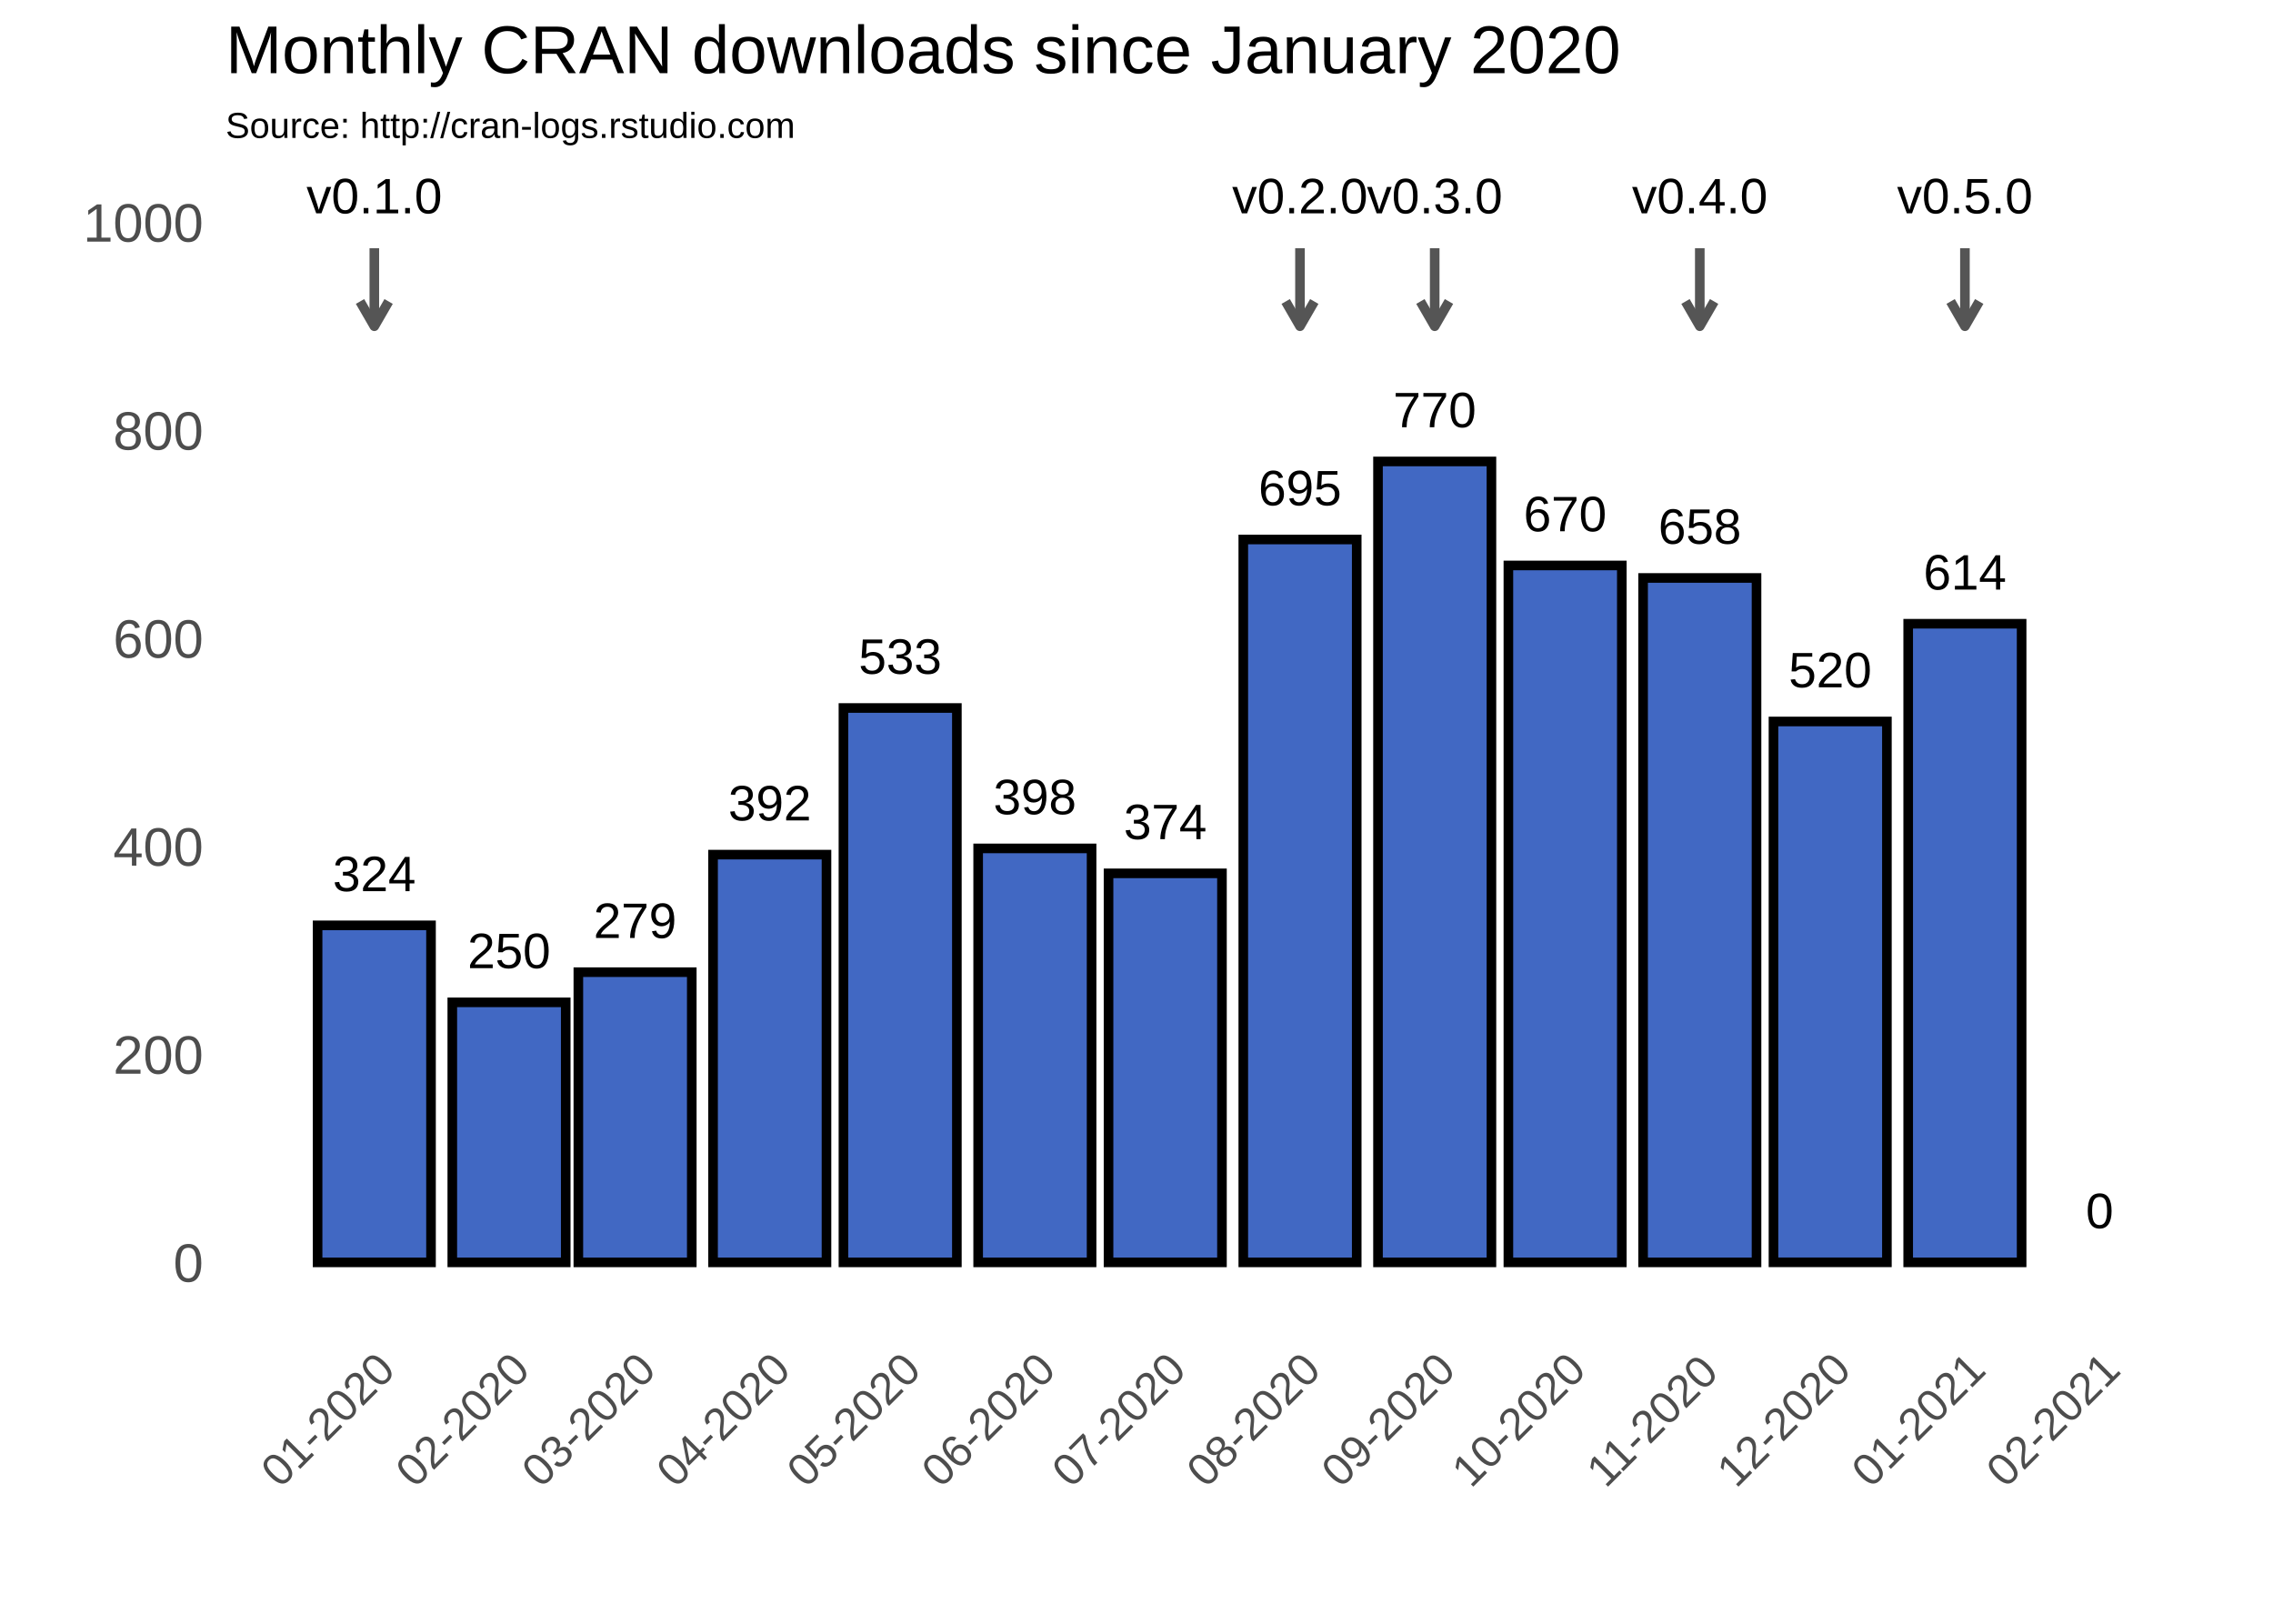
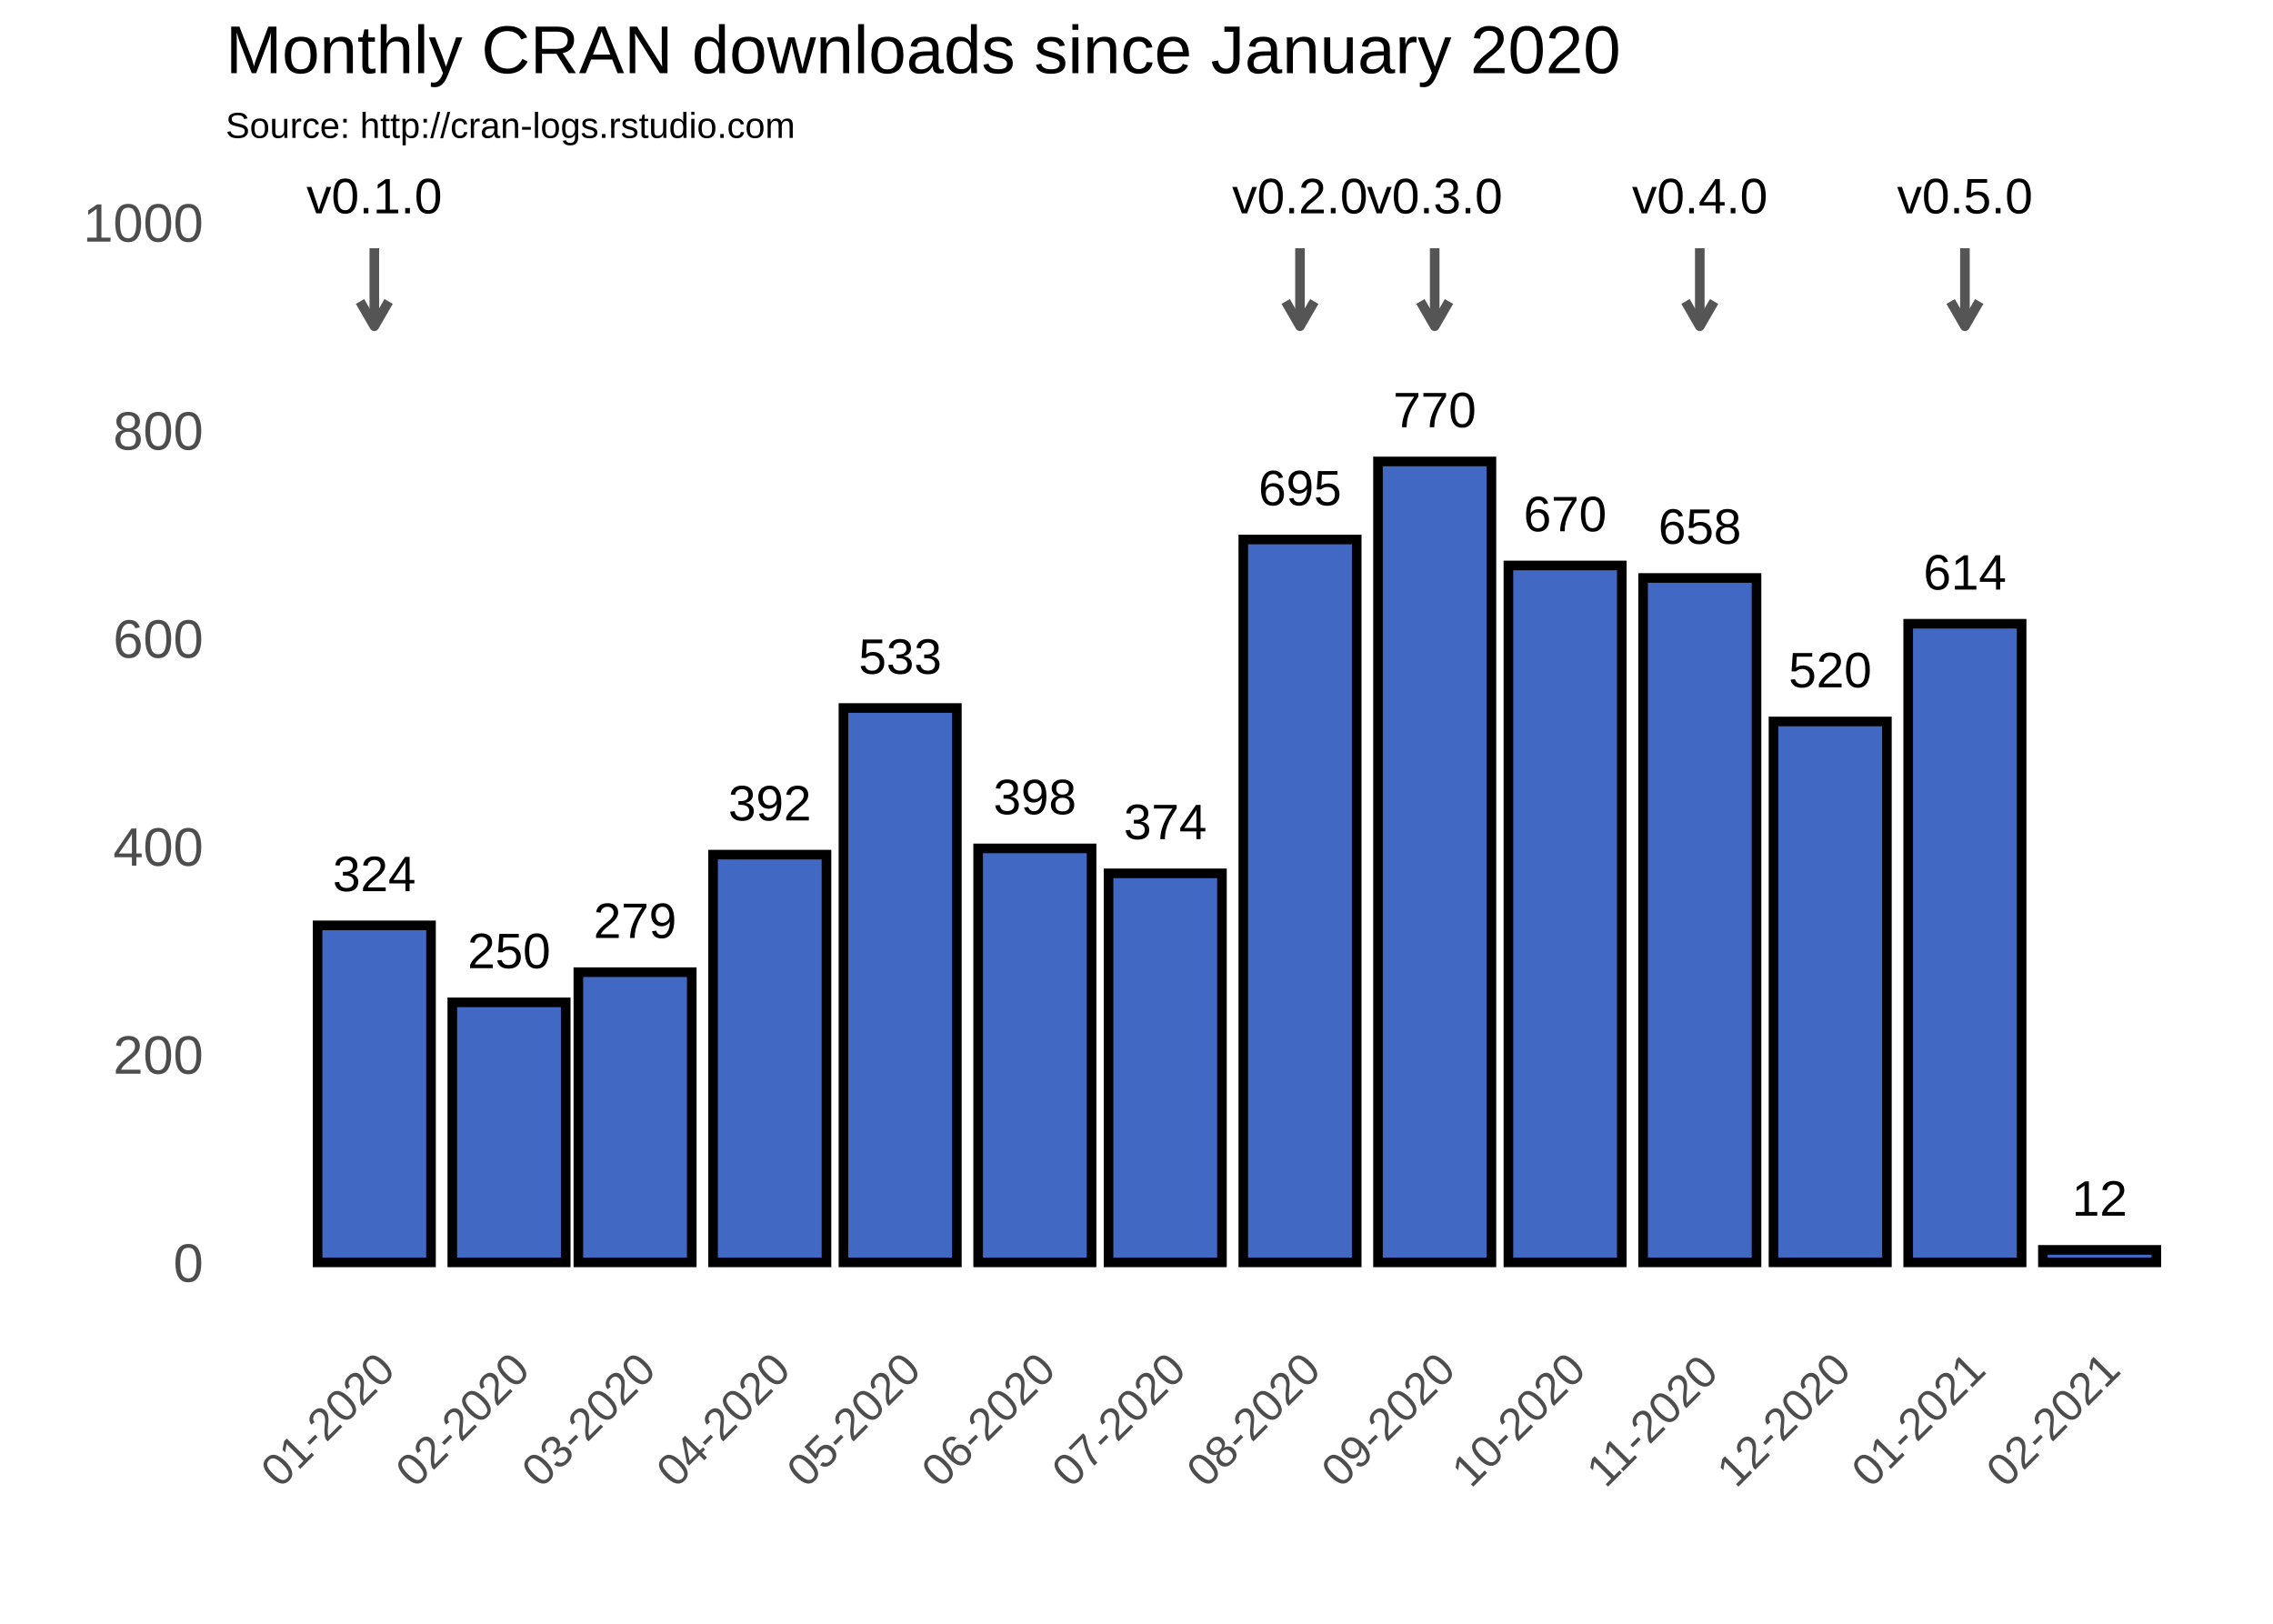
<svg xmlns="http://www.w3.org/2000/svg" viewBox="0 0 504.00 360.00">
  <defs>
    <style type="text/css">
    line, polyline, polygon, path, rect, circle {
      fill: none;
      stroke: #000000;
      stroke-linecap: round;
      stroke-linejoin: round;
      stroke-miterlimit: 10.00;
    }
  </style>
  </defs>
  <rect width="100%" height="100%" style="stroke: none; fill: #FFFFFF;" />
  <rect x="0.00" y="0" width="504.00" height="360.00" style="stroke-width: 1.07; stroke: #FFFFFF; fill: #FFFFFF;" />
  <defs>
    <clipPath id="cpNTAuMDN8NDk4LjUyfDI5MS40MXwzNy43NA==">
      <rect x="50.03" y="37.74" width="448.49" height="253.67" />
    </clipPath>
  </defs>
  <polyline points="50.03,256.82 498.52,256.82 " style="stroke-width: 0.53; stroke: #FFFFFF; stroke-linecap: butt;" clip-path="url(#cpNTAuMDN8NDk4LjUyfDI5MS40MXwzNy43NA==)" />
  <polyline points="50.03,210.70 498.52,210.70 " style="stroke-width: 0.53; stroke: #FFFFFF; stroke-linecap: butt;" clip-path="url(#cpNTAuMDN8NDk4LjUyfDI5MS40MXwzNy43NA==)" />
  <polyline points="50.03,164.58 498.52,164.58 " style="stroke-width: 0.53; stroke: #FFFFFF; stroke-linecap: butt;" clip-path="url(#cpNTAuMDN8NDk4LjUyfDI5MS40MXwzNy43NA==)" />
  <polyline points="50.03,118.45 498.52,118.45 " style="stroke-width: 0.53; stroke: #FFFFFF; stroke-linecap: butt;" clip-path="url(#cpNTAuMDN8NDk4LjUyfDI5MS40MXwzNy43NA==)" />
  <polyline points="50.03,72.33 498.52,72.33 " style="stroke-width: 0.53; stroke: #FFFFFF; stroke-linecap: butt;" clip-path="url(#cpNTAuMDN8NDk4LjUyfDI5MS40MXwzNy43NA==)" />
  <polyline points="53.12,291.41 53.12,37.74 " style="stroke-width: 0.53; stroke: #FFFFFF; stroke-linecap: butt;" clip-path="url(#cpNTAuMDN8NDk4LjUyfDI5MS40MXwzNy43NA==)" />
  <polyline points="68.06,291.41 68.06,37.74 " style="stroke-width: 0.53; stroke: #FFFFFF; stroke-linecap: butt;" clip-path="url(#cpNTAuMDN8NDk4LjUyfDI5MS40MXwzNy43NA==)" />
  <polyline points="97.93,291.41 97.93,37.74 " style="stroke-width: 0.53; stroke: #FFFFFF; stroke-linecap: butt;" clip-path="url(#cpNTAuMDN8NDk4LjUyfDI5MS40MXwzNy43NA==)" />
  <polyline points="126.84,291.41 126.84,37.74 " style="stroke-width: 0.53; stroke: #FFFFFF; stroke-linecap: butt;" clip-path="url(#cpNTAuMDN8NDk4LjUyfDI5MS40MXwzNy43NA==)" />
  <polyline points="155.75,291.41 155.75,37.74 " style="stroke-width: 0.53; stroke: #FFFFFF; stroke-linecap: butt;" clip-path="url(#cpNTAuMDN8NDk4LjUyfDI5MS40MXwzNy43NA==)" />
  <polyline points="185.14,291.41 185.14,37.74 " style="stroke-width: 0.53; stroke: #FFFFFF; stroke-linecap: butt;" clip-path="url(#cpNTAuMDN8NDk4LjUyfDI5MS40MXwzNy43NA==)" />
  <polyline points="214.53,291.41 214.53,37.74 " style="stroke-width: 0.53; stroke: #FFFFFF; stroke-linecap: butt;" clip-path="url(#cpNTAuMDN8NDk4LjUyfDI5MS40MXwzNy43NA==)" />
  <polyline points="243.92,291.41 243.92,37.74 " style="stroke-width: 0.53; stroke: #FFFFFF; stroke-linecap: butt;" clip-path="url(#cpNTAuMDN8NDk4LjUyfDI5MS40MXwzNy43NA==)" />
  <polyline points="273.31,291.41 273.31,37.74 " style="stroke-width: 0.53; stroke: #FFFFFF; stroke-linecap: butt;" clip-path="url(#cpNTAuMDN8NDk4LjUyfDI5MS40MXwzNy43NA==)" />
  <polyline points="303.19,291.41 303.19,37.74 " style="stroke-width: 0.53; stroke: #FFFFFF; stroke-linecap: butt;" clip-path="url(#cpNTAuMDN8NDk4LjUyfDI5MS40MXwzNy43NA==)" />
  <polyline points="332.58,291.41 332.58,37.74 " style="stroke-width: 0.53; stroke: #FFFFFF; stroke-linecap: butt;" clip-path="url(#cpNTAuMDN8NDk4LjUyfDI5MS40MXwzNy43NA==)" />
  <polyline points="361.97,291.41 361.97,37.74 " style="stroke-width: 0.53; stroke: #FFFFFF; stroke-linecap: butt;" clip-path="url(#cpNTAuMDN8NDk4LjUyfDI5MS40MXwzNy43NA==)" />
  <polyline points="391.36,291.41 391.36,37.74 " style="stroke-width: 0.53; stroke: #FFFFFF; stroke-linecap: butt;" clip-path="url(#cpNTAuMDN8NDk4LjUyfDI5MS40MXwzNy43NA==)" />
  <polyline points="420.75,291.41 420.75,37.74 " style="stroke-width: 0.53; stroke: #FFFFFF; stroke-linecap: butt;" clip-path="url(#cpNTAuMDN8NDk4LjUyfDI5MS40MXwzNy43NA==)" />
  <polyline points="450.62,291.41 450.62,37.74 " style="stroke-width: 0.53; stroke: #FFFFFF; stroke-linecap: butt;" clip-path="url(#cpNTAuMDN8NDk4LjUyfDI5MS40MXwzNy43NA==)" />
  <polyline points="480.50,291.41 480.50,37.74 " style="stroke-width: 0.53; stroke: #FFFFFF; stroke-linecap: butt;" clip-path="url(#cpNTAuMDN8NDk4LjUyfDI5MS40MXwzNy43NA==)" />
  <polyline points="495.43,291.41 495.43,37.74 " style="stroke-width: 0.53; stroke: #FFFFFF; stroke-linecap: butt;" clip-path="url(#cpNTAuMDN8NDk4LjUyfDI5MS40MXwzNy43NA==)" />
  <polyline points="50.03,279.88 498.52,279.88 " style="stroke-width: 1.07; stroke: #FFFFFF; stroke-linecap: butt;" clip-path="url(#cpNTAuMDN8NDk4LjUyfDI5MS40MXwzNy43NA==)" />
  <polyline points="50.03,233.76 498.52,233.76 " style="stroke-width: 1.07; stroke: #FFFFFF; stroke-linecap: butt;" clip-path="url(#cpNTAuMDN8NDk4LjUyfDI5MS40MXwzNy43NA==)" />
  <polyline points="50.03,187.64 498.52,187.64 " style="stroke-width: 1.07; stroke: #FFFFFF; stroke-linecap: butt;" clip-path="url(#cpNTAuMDN8NDk4LjUyfDI5MS40MXwzNy43NA==)" />
  <polyline points="50.03,141.51 498.52,141.51 " style="stroke-width: 1.07; stroke: #FFFFFF; stroke-linecap: butt;" clip-path="url(#cpNTAuMDN8NDk4LjUyfDI5MS40MXwzNy43NA==)" />
  <polyline points="50.03,95.39 498.52,95.39 " style="stroke-width: 1.07; stroke: #FFFFFF; stroke-linecap: butt;" clip-path="url(#cpNTAuMDN8NDk4LjUyfDI5MS40MXwzNy43NA==)" />
  <polyline points="50.03,49.27 498.52,49.27 " style="stroke-width: 1.07; stroke: #FFFFFF; stroke-linecap: butt;" clip-path="url(#cpNTAuMDN8NDk4LjUyfDI5MS40MXwzNy43NA==)" />
  <polyline points="83.00,291.41 83.00,37.74 " style="stroke-width: 1.07; stroke: #FFFFFF; stroke-linecap: butt;" clip-path="url(#cpNTAuMDN8NDk4LjUyfDI5MS40MXwzNy43NA==)" />
  <polyline points="112.87,291.41 112.87,37.74 " style="stroke-width: 1.07; stroke: #FFFFFF; stroke-linecap: butt;" clip-path="url(#cpNTAuMDN8NDk4LjUyfDI5MS40MXwzNy43NA==)" />
  <polyline points="140.81,291.41 140.81,37.74 " style="stroke-width: 1.07; stroke: #FFFFFF; stroke-linecap: butt;" clip-path="url(#cpNTAuMDN8NDk4LjUyfDI5MS40MXwzNy43NA==)" />
  <polyline points="170.69,291.41 170.69,37.74 " style="stroke-width: 1.07; stroke: #FFFFFF; stroke-linecap: butt;" clip-path="url(#cpNTAuMDN8NDk4LjUyfDI5MS40MXwzNy43NA==)" />
  <polyline points="199.60,291.41 199.60,37.74 " style="stroke-width: 1.07; stroke: #FFFFFF; stroke-linecap: butt;" clip-path="url(#cpNTAuMDN8NDk4LjUyfDI5MS40MXwzNy43NA==)" />
  <polyline points="229.47,291.41 229.47,37.74 " style="stroke-width: 1.07; stroke: #FFFFFF; stroke-linecap: butt;" clip-path="url(#cpNTAuMDN8NDk4LjUyfDI5MS40MXwzNy43NA==)" />
  <polyline points="258.38,291.41 258.38,37.74 " style="stroke-width: 1.07; stroke: #FFFFFF; stroke-linecap: butt;" clip-path="url(#cpNTAuMDN8NDk4LjUyfDI5MS40MXwzNy43NA==)" />
  <polyline points="288.25,291.41 288.25,37.74 " style="stroke-width: 1.07; stroke: #FFFFFF; stroke-linecap: butt;" clip-path="url(#cpNTAuMDN8NDk4LjUyfDI5MS40MXwzNy43NA==)" />
  <polyline points="318.12,291.41 318.12,37.74 " style="stroke-width: 1.07; stroke: #FFFFFF; stroke-linecap: butt;" clip-path="url(#cpNTAuMDN8NDk4LjUyfDI5MS40MXwzNy43NA==)" />
  <polyline points="347.03,291.41 347.03,37.74 " style="stroke-width: 1.07; stroke: #FFFFFF; stroke-linecap: butt;" clip-path="url(#cpNTAuMDN8NDk4LjUyfDI5MS40MXwzNy43NA==)" />
  <polyline points="376.90,291.41 376.90,37.74 " style="stroke-width: 1.07; stroke: #FFFFFF; stroke-linecap: butt;" clip-path="url(#cpNTAuMDN8NDk4LjUyfDI5MS40MXwzNy43NA==)" />
  <polyline points="405.81,291.41 405.81,37.74 " style="stroke-width: 1.07; stroke: #FFFFFF; stroke-linecap: butt;" clip-path="url(#cpNTAuMDN8NDk4LjUyfDI5MS40MXwzNy43NA==)" />
  <polyline points="435.69,291.41 435.69,37.74 " style="stroke-width: 1.07; stroke: #FFFFFF; stroke-linecap: butt;" clip-path="url(#cpNTAuMDN8NDk4LjUyfDI5MS40MXwzNy43NA==)" />
  <polyline points="465.56,291.41 465.56,37.74 " style="stroke-width: 1.07; stroke: #FFFFFF; stroke-linecap: butt;" clip-path="url(#cpNTAuMDN8NDk4LjUyfDI5MS40MXwzNy43NA==)" />
  <rect x="70.42" y="205.16" width="25.15" height="74.72" style="stroke-width: 2.13; stroke-linecap: square; stroke-linejoin: miter; fill: #4168C3;" clip-path="url(#cpNTAuMDN8NDk4LjUyfDI5MS40MXwzNy43NA==)" />
  <rect x="100.29" y="222.23" width="25.15" height="57.65" style="stroke-width: 2.13; stroke-linecap: square; stroke-linejoin: miter; fill: #4168C3;" clip-path="url(#cpNTAuMDN8NDk4LjUyfDI5MS40MXwzNy43NA==)" />
  <rect x="128.24" y="215.54" width="25.15" height="64.34" style="stroke-width: 2.13; stroke-linecap: square; stroke-linejoin: miter; fill: #4168C3;" clip-path="url(#cpNTAuMDN8NDk4LjUyfDI5MS40MXwzNy43NA==)" />
  <rect x="158.11" y="189.48" width="25.15" height="90.40" style="stroke-width: 2.13; stroke-linecap: square; stroke-linejoin: miter; fill: #4168C3;" clip-path="url(#cpNTAuMDN8NDk4LjUyfDI5MS40MXwzNy43NA==)" />
  <rect x="187.02" y="156.97" width="25.15" height="122.91" style="stroke-width: 2.13; stroke-linecap: square; stroke-linejoin: miter; fill: #4168C3;" clip-path="url(#cpNTAuMDN8NDk4LjUyfDI5MS40MXwzNy43NA==)" />
  <rect x="216.89" y="188.10" width="25.15" height="91.78" style="stroke-width: 2.13; stroke-linecap: square; stroke-linejoin: miter; fill: #4168C3;" clip-path="url(#cpNTAuMDN8NDk4LjUyfDI5MS40MXwzNy43NA==)" />
  <rect x="245.80" y="193.63" width="25.15" height="86.25" style="stroke-width: 2.13; stroke-linecap: square; stroke-linejoin: miter; fill: #4168C3;" clip-path="url(#cpNTAuMDN8NDk4LjUyfDI5MS40MXwzNy43NA==)" />
  <rect x="275.68" y="119.61" width="25.15" height="160.27" style="stroke-width: 2.13; stroke-linecap: square; stroke-linejoin: miter; fill: #4168C3;" clip-path="url(#cpNTAuMDN8NDk4LjUyfDI5MS40MXwzNy43NA==)" />
  <rect x="305.55" y="102.31" width="25.15" height="177.57" style="stroke-width: 2.13; stroke-linecap: square; stroke-linejoin: miter; fill: #4168C3;" clip-path="url(#cpNTAuMDN8NDk4LjUyfDI5MS40MXwzNy43NA==)" />
  <rect x="334.46" y="125.37" width="25.15" height="154.51" style="stroke-width: 2.13; stroke-linecap: square; stroke-linejoin: miter; fill: #4168C3;" clip-path="url(#cpNTAuMDN8NDk4LjUyfDI5MS40MXwzNy43NA==)" />
  <rect x="364.33" y="128.14" width="25.15" height="151.74" style="stroke-width: 2.13; stroke-linecap: square; stroke-linejoin: miter; fill: #4168C3;" clip-path="url(#cpNTAuMDN8NDk4LjUyfDI5MS40MXwzNy43NA==)" />
  <rect x="393.24" y="159.96" width="25.15" height="119.91" style="stroke-width: 2.13; stroke-linecap: square; stroke-linejoin: miter; fill: #4168C3;" clip-path="url(#cpNTAuMDN8NDk4LjUyfDI5MS40MXwzNy43NA==)" />
  <rect x="423.11" y="138.29" width="25.15" height="141.59" style="stroke-width: 2.13; stroke-linecap: square; stroke-linejoin: miter; fill: #4168C3;" clip-path="url(#cpNTAuMDN8NDk4LjUyfDI5MS40MXwzNy43NA==)" />
-   <rect x="452.98" y="279.88" width="25.15" height="0.00" style="stroke-width: 2.13; stroke-linecap: square; stroke-linejoin: miter; fill: #4168C3;" clip-path="url(#cpNTAuMDN8NDk4LjUyfDI5MS40MXwzNy43NA==)" />
+   <rect x="452.98" y="277.11" width="25.15" height="2.77" style="stroke-width: 2.13; stroke-linecap: square; stroke-linejoin: miter; fill: #4168C3;" clip-path="url(#cpNTAuMDN8NDk4LjUyfDI5MS40MXwzNy43NA==)" />
  <g clip-path="url(#cpNTAuMDN8NDk4LjUyfDI5MS40MXwzNy43NA==)">
    <text x="73.79" y="197.58" style="font-size: 11.04px; font-family: Arial;" textLength="18.42px" lengthAdjust="spacingAndGlyphs">324</text>
  </g>
  <g clip-path="url(#cpNTAuMDN8NDk4LjUyfDI5MS40MXwzNy43NA==)">
    <text x="103.66" y="214.65" style="font-size: 11.04px; font-family: Arial;" textLength="18.42px" lengthAdjust="spacingAndGlyphs">250</text>
  </g>
  <g clip-path="url(#cpNTAuMDN8NDk4LjUyfDI5MS40MXwzNy43NA==)">
    <text x="131.60" y="207.96" style="font-size: 11.04px; font-family: Arial;" textLength="18.42px" lengthAdjust="spacingAndGlyphs">279</text>
  </g>
  <g clip-path="url(#cpNTAuMDN8NDk4LjUyfDI5MS40MXwzNy43NA==)">
    <text x="161.48" y="181.90" style="font-size: 11.04px; font-family: Arial;" textLength="18.42px" lengthAdjust="spacingAndGlyphs">392</text>
  </g>
  <g clip-path="url(#cpNTAuMDN8NDk4LjUyfDI5MS40MXwzNy43NA==)">
    <text x="190.39" y="149.39" style="font-size: 11.04px; font-family: Arial;" textLength="18.42px" lengthAdjust="spacingAndGlyphs">533</text>
  </g>
  <g clip-path="url(#cpNTAuMDN8NDk4LjUyfDI5MS40MXwzNy43NA==)">
    <text x="220.26" y="180.52" style="font-size: 11.04px; font-family: Arial;" textLength="18.42px" lengthAdjust="spacingAndGlyphs">398</text>
  </g>
  <g clip-path="url(#cpNTAuMDN8NDk4LjUyfDI5MS40MXwzNy43NA==)">
    <text x="249.17" y="186.05" style="font-size: 11.04px; font-family: Arial;" textLength="18.42px" lengthAdjust="spacingAndGlyphs">374</text>
  </g>
  <g clip-path="url(#cpNTAuMDN8NDk4LjUyfDI5MS40MXwzNy43NA==)">
    <text x="279.04" y="112.03" style="font-size: 11.04px; font-family: Arial;" textLength="18.42px" lengthAdjust="spacingAndGlyphs">695</text>
  </g>
  <g clip-path="url(#cpNTAuMDN8NDk4LjUyfDI5MS40MXwzNy43NA==)">
    <text x="308.91" y="94.73" style="font-size: 11.04px; font-family: Arial;" textLength="18.42px" lengthAdjust="spacingAndGlyphs">770</text>
  </g>
  <g clip-path="url(#cpNTAuMDN8NDk4LjUyfDI5MS40MXwzNy43NA==)">
    <text x="337.82" y="117.79" style="font-size: 11.04px; font-family: Arial;" textLength="18.42px" lengthAdjust="spacingAndGlyphs">670</text>
  </g>
  <g clip-path="url(#cpNTAuMDN8NDk4LjUyfDI5MS40MXwzNy43NA==)">
    <text x="367.70" y="120.56" style="font-size: 11.04px; font-family: Arial;" textLength="18.42px" lengthAdjust="spacingAndGlyphs">658</text>
  </g>
  <g clip-path="url(#cpNTAuMDN8NDk4LjUyfDI5MS40MXwzNy43NA==)">
    <text x="396.60" y="152.38" style="font-size: 11.04px; font-family: Arial;" textLength="18.42px" lengthAdjust="spacingAndGlyphs">520</text>
  </g>
  <g clip-path="url(#cpNTAuMDN8NDk4LjUyfDI5MS40MXwzNy43NA==)">
    <text x="426.48" y="130.71" style="font-size: 11.04px; font-family: Arial;" textLength="18.42px" lengthAdjust="spacingAndGlyphs">614</text>
  </g>
  <g clip-path="url(#cpNTAuMDN8NDk4LjUyfDI5MS40MXwzNy43NA==)">
-     <text x="462.49" y="272.30" style="font-size: 11.04px; font-family: Arial;" textLength="6.14px" lengthAdjust="spacingAndGlyphs">0</text>
+     <text x="459.42" y="269.53" style="font-size: 11.04px; font-family: Arial;" textLength="12.28px" lengthAdjust="spacingAndGlyphs">12</text>
  </g>
  <line x1="83.00" y1="55.04" x2="83.00" y2="72.33" style="stroke-width: 2.13; stroke: #555555; stroke-linecap: butt;" clip-path="url(#cpNTAuMDN8NDk4LjUyfDI5MS40MXwzNy43NA==)" />
  <polyline points="79.83,66.84 83.00,72.33 86.17,66.84 " style="stroke-width: 2.13; stroke: #555555; stroke-linecap: butt;" clip-path="url(#cpNTAuMDN8NDk4LjUyfDI5MS40MXwzNy43NA==)" />
  <line x1="288.25" y1="55.04" x2="288.25" y2="72.33" style="stroke-width: 2.13; stroke: #555555; stroke-linecap: butt;" clip-path="url(#cpNTAuMDN8NDk4LjUyfDI5MS40MXwzNy43NA==)" />
  <polyline points="285.08,66.84 288.25,72.33 291.42,66.84 " style="stroke-width: 2.13; stroke: #555555; stroke-linecap: butt;" clip-path="url(#cpNTAuMDN8NDk4LjUyfDI5MS40MXwzNy43NA==)" />
  <line x1="318.12" y1="55.04" x2="318.12" y2="72.33" style="stroke-width: 2.13; stroke: #555555; stroke-linecap: butt;" clip-path="url(#cpNTAuMDN8NDk4LjUyfDI5MS40MXwzNy43NA==)" />
  <polyline points="314.95,66.84 318.12,72.33 321.29,66.84 " style="stroke-width: 2.13; stroke: #555555; stroke-linecap: butt;" clip-path="url(#cpNTAuMDN8NDk4LjUyfDI5MS40MXwzNy43NA==)" />
  <line x1="376.90" y1="55.04" x2="376.90" y2="72.33" style="stroke-width: 2.13; stroke: #555555; stroke-linecap: butt;" clip-path="url(#cpNTAuMDN8NDk4LjUyfDI5MS40MXwzNy43NA==)" />
  <polyline points="373.73,66.84 376.90,72.33 380.08,66.84 " style="stroke-width: 2.13; stroke: #555555; stroke-linecap: butt;" clip-path="url(#cpNTAuMDN8NDk4LjUyfDI5MS40MXwzNy43NA==)" />
  <line x1="435.69" y1="55.04" x2="435.69" y2="72.33" style="stroke-width: 2.13; stroke: #555555; stroke-linecap: butt;" clip-path="url(#cpNTAuMDN8NDk4LjUyfDI5MS40MXwzNy43NA==)" />
  <polyline points="432.52,66.84 435.69,72.33 438.86,66.84 " style="stroke-width: 2.13; stroke: #555555; stroke-linecap: butt;" clip-path="url(#cpNTAuMDN8NDk4LjUyfDI5MS40MXwzNy43NA==)" />
  <g clip-path="url(#cpNTAuMDN8NDk4LjUyfDI5MS40MXwzNy43NA==)">
    <text x="67.96" y="47.30" style="font-size: 11.04px; font-family: Arial;" textLength="30.07px" lengthAdjust="spacingAndGlyphs">v0.1.0</text>
  </g>
  <g clip-path="url(#cpNTAuMDN8NDk4LjUyfDI5MS40MXwzNy43NA==)">
    <text x="273.21" y="47.30" style="font-size: 11.04px; font-family: Arial;" textLength="30.07px" lengthAdjust="spacingAndGlyphs">v0.2.0</text>
  </g>
  <g clip-path="url(#cpNTAuMDN8NDk4LjUyfDI5MS40MXwzNy43NA==)">
    <text x="303.09" y="47.30" style="font-size: 11.04px; font-family: Arial;" textLength="30.07px" lengthAdjust="spacingAndGlyphs">v0.3.0</text>
  </g>
  <g clip-path="url(#cpNTAuMDN8NDk4LjUyfDI5MS40MXwzNy43NA==)">
    <text x="361.87" y="47.30" style="font-size: 11.04px; font-family: Arial;" textLength="30.07px" lengthAdjust="spacingAndGlyphs">v0.4.0</text>
  </g>
  <g clip-path="url(#cpNTAuMDN8NDk4LjUyfDI5MS40MXwzNy43NA==)">
    <text x="420.65" y="47.30" style="font-size: 11.04px; font-family: Arial;" textLength="30.07px" lengthAdjust="spacingAndGlyphs">v0.5.0</text>
  </g>
  <defs>
    <clipPath id="cpMC4wMHw1MDQuMDB8MzYwLjAwfDAuMDA=">
      <rect x="0.00" y="0.00" width="504.00" height="360.00" />
    </clipPath>
  </defs>
  <g clip-path="url(#cpMC4wMHw1MDQuMDB8MzYwLjAwfDAuMDA=)">
    <text x="38.43" y="284.17" style="font-size: 12.00px; fill: #4D4D4D; font-family: Arial;" textLength="6.67px" lengthAdjust="spacingAndGlyphs">0</text>
  </g>
  <g clip-path="url(#cpMC4wMHw1MDQuMDB8MzYwLjAwfDAuMDA=)">
    <text x="25.08" y="238.05" style="font-size: 12.00px; fill: #4D4D4D; font-family: Arial;" textLength="20.02px" lengthAdjust="spacingAndGlyphs">200</text>
  </g>
  <g clip-path="url(#cpMC4wMHw1MDQuMDB8MzYwLjAwfDAuMDA=)">
    <text x="25.08" y="191.93" style="font-size: 12.00px; fill: #4D4D4D; font-family: Arial;" textLength="20.02px" lengthAdjust="spacingAndGlyphs">400</text>
  </g>
  <g clip-path="url(#cpMC4wMHw1MDQuMDB8MzYwLjAwfDAuMDA=)">
    <text x="25.08" y="145.81" style="font-size: 12.00px; fill: #4D4D4D; font-family: Arial;" textLength="20.02px" lengthAdjust="spacingAndGlyphs">600</text>
  </g>
  <g clip-path="url(#cpMC4wMHw1MDQuMDB8MzYwLjAwfDAuMDA=)">
    <text x="25.08" y="99.69" style="font-size: 12.00px; fill: #4D4D4D; font-family: Arial;" textLength="20.02px" lengthAdjust="spacingAndGlyphs">800</text>
  </g>
  <g clip-path="url(#cpMC4wMHw1MDQuMDB8MzYwLjAwfDAuMDA=)">
    <text x="18.41" y="53.57" style="font-size: 12.00px; fill: #4D4D4D; font-family: Arial;" textLength="26.70px" lengthAdjust="spacingAndGlyphs">1000</text>
  </g>
  <g clip-path="url(#cpMC4wMHw1MDQuMDB8MzYwLjAwfDAuMDA=)">
    <text transform="translate(62.11,330.14) rotate(-45)" style="font-size: 10.00px; fill: #4D4D4D; font-family: Arial;" textLength="36.70px" lengthAdjust="spacingAndGlyphs">01-2020</text>
  </g>
  <g clip-path="url(#cpMC4wMHw1MDQuMDB8MzYwLjAwfDAuMDA=)">
    <text transform="translate(91.98,330.14) rotate(-45)" style="font-size: 10.00px; fill: #4D4D4D; font-family: Arial;" textLength="36.70px" lengthAdjust="spacingAndGlyphs">02-2020</text>
  </g>
  <g clip-path="url(#cpMC4wMHw1MDQuMDB8MzYwLjAwfDAuMDA=)">
    <text transform="translate(119.93,330.14) rotate(-45)" style="font-size: 10.00px; fill: #4D4D4D; font-family: Arial;" textLength="36.70px" lengthAdjust="spacingAndGlyphs">03-2020</text>
  </g>
  <g clip-path="url(#cpMC4wMHw1MDQuMDB8MzYwLjAwfDAuMDA=)">
    <text transform="translate(149.80,330.14) rotate(-45)" style="font-size: 10.00px; fill: #4D4D4D; font-family: Arial;" textLength="36.70px" lengthAdjust="spacingAndGlyphs">04-2020</text>
  </g>
  <g clip-path="url(#cpMC4wMHw1MDQuMDB8MzYwLjAwfDAuMDA=)">
    <text transform="translate(178.71,330.14) rotate(-45)" style="font-size: 10.00px; fill: #4D4D4D; font-family: Arial;" textLength="36.70px" lengthAdjust="spacingAndGlyphs">05-2020</text>
  </g>
  <g clip-path="url(#cpMC4wMHw1MDQuMDB8MzYwLjAwfDAuMDA=)">
    <text transform="translate(208.58,330.14) rotate(-45)" style="font-size: 10.00px; fill: #4D4D4D; font-family: Arial;" textLength="36.70px" lengthAdjust="spacingAndGlyphs">06-2020</text>
  </g>
  <g clip-path="url(#cpMC4wMHw1MDQuMDB8MzYwLjAwfDAuMDA=)">
    <text transform="translate(237.49,330.14) rotate(-45)" style="font-size: 10.00px; fill: #4D4D4D; font-family: Arial;" textLength="36.70px" lengthAdjust="spacingAndGlyphs">07-2020</text>
  </g>
  <g clip-path="url(#cpMC4wMHw1MDQuMDB8MzYwLjAwfDAuMDA=)">
    <text transform="translate(267.36,330.14) rotate(-45)" style="font-size: 10.00px; fill: #4D4D4D; font-family: Arial;" textLength="36.70px" lengthAdjust="spacingAndGlyphs">08-2020</text>
  </g>
  <g clip-path="url(#cpMC4wMHw1MDQuMDB8MzYwLjAwfDAuMDA=)">
    <text transform="translate(297.23,330.14) rotate(-45)" style="font-size: 10.00px; fill: #4D4D4D; font-family: Arial;" textLength="36.70px" lengthAdjust="spacingAndGlyphs">09-2020</text>
  </g>
  <g clip-path="url(#cpMC4wMHw1MDQuMDB8MzYwLjAwfDAuMDA=)">
    <text transform="translate(326.14,330.14) rotate(-45)" style="font-size: 10.00px; fill: #4D4D4D; font-family: Arial;" textLength="36.70px" lengthAdjust="spacingAndGlyphs">10-2020</text>
  </g>
  <g clip-path="url(#cpMC4wMHw1MDQuMDB8MzYwLjAwfDAuMDA=)">
    <text transform="translate(356.02,330.14) rotate(-45)" style="font-size: 10.00px; fill: #4D4D4D; font-family: Arial;" textLength="36.70px" lengthAdjust="spacingAndGlyphs">11-2020</text>
  </g>
  <g clip-path="url(#cpMC4wMHw1MDQuMDB8MzYwLjAwfDAuMDA=)">
    <text transform="translate(384.93,330.14) rotate(-45)" style="font-size: 10.00px; fill: #4D4D4D; font-family: Arial;" textLength="36.70px" lengthAdjust="spacingAndGlyphs">12-2020</text>
  </g>
  <g clip-path="url(#cpMC4wMHw1MDQuMDB8MzYwLjAwfDAuMDA=)">
    <text transform="translate(414.80,330.14) rotate(-45)" style="font-size: 10.00px; fill: #4D4D4D; font-family: Arial;" textLength="36.70px" lengthAdjust="spacingAndGlyphs">01-2021</text>
  </g>
  <g clip-path="url(#cpMC4wMHw1MDQuMDB8MzYwLjAwfDAuMDA=)">
    <text transform="translate(444.67,330.14) rotate(-45)" style="font-size: 10.00px; fill: #4D4D4D; font-family: Arial;" textLength="36.70px" lengthAdjust="spacingAndGlyphs">02-2021</text>
  </g>
  <g clip-path="url(#cpMC4wMHw1MDQuMDB8MzYwLjAwfDAuMDA=)">
    <text x="50.03" y="30.58" style="font-size: 8.00px; font-family: Arial;" textLength="126.28px" lengthAdjust="spacingAndGlyphs">Source: http://cran-logs.rstudio.com</text>
  </g>
  <g clip-path="url(#cpMC4wMHw1MDQuMDB8MzYwLjAwfDAuMDA=)">
    <text x="50.03" y="16.22" style="font-size: 15.00px; font-family: Arial;" textLength="309.33px" lengthAdjust="spacingAndGlyphs">Monthly CRAN downloads since January 2020</text>
  </g>
</svg>
